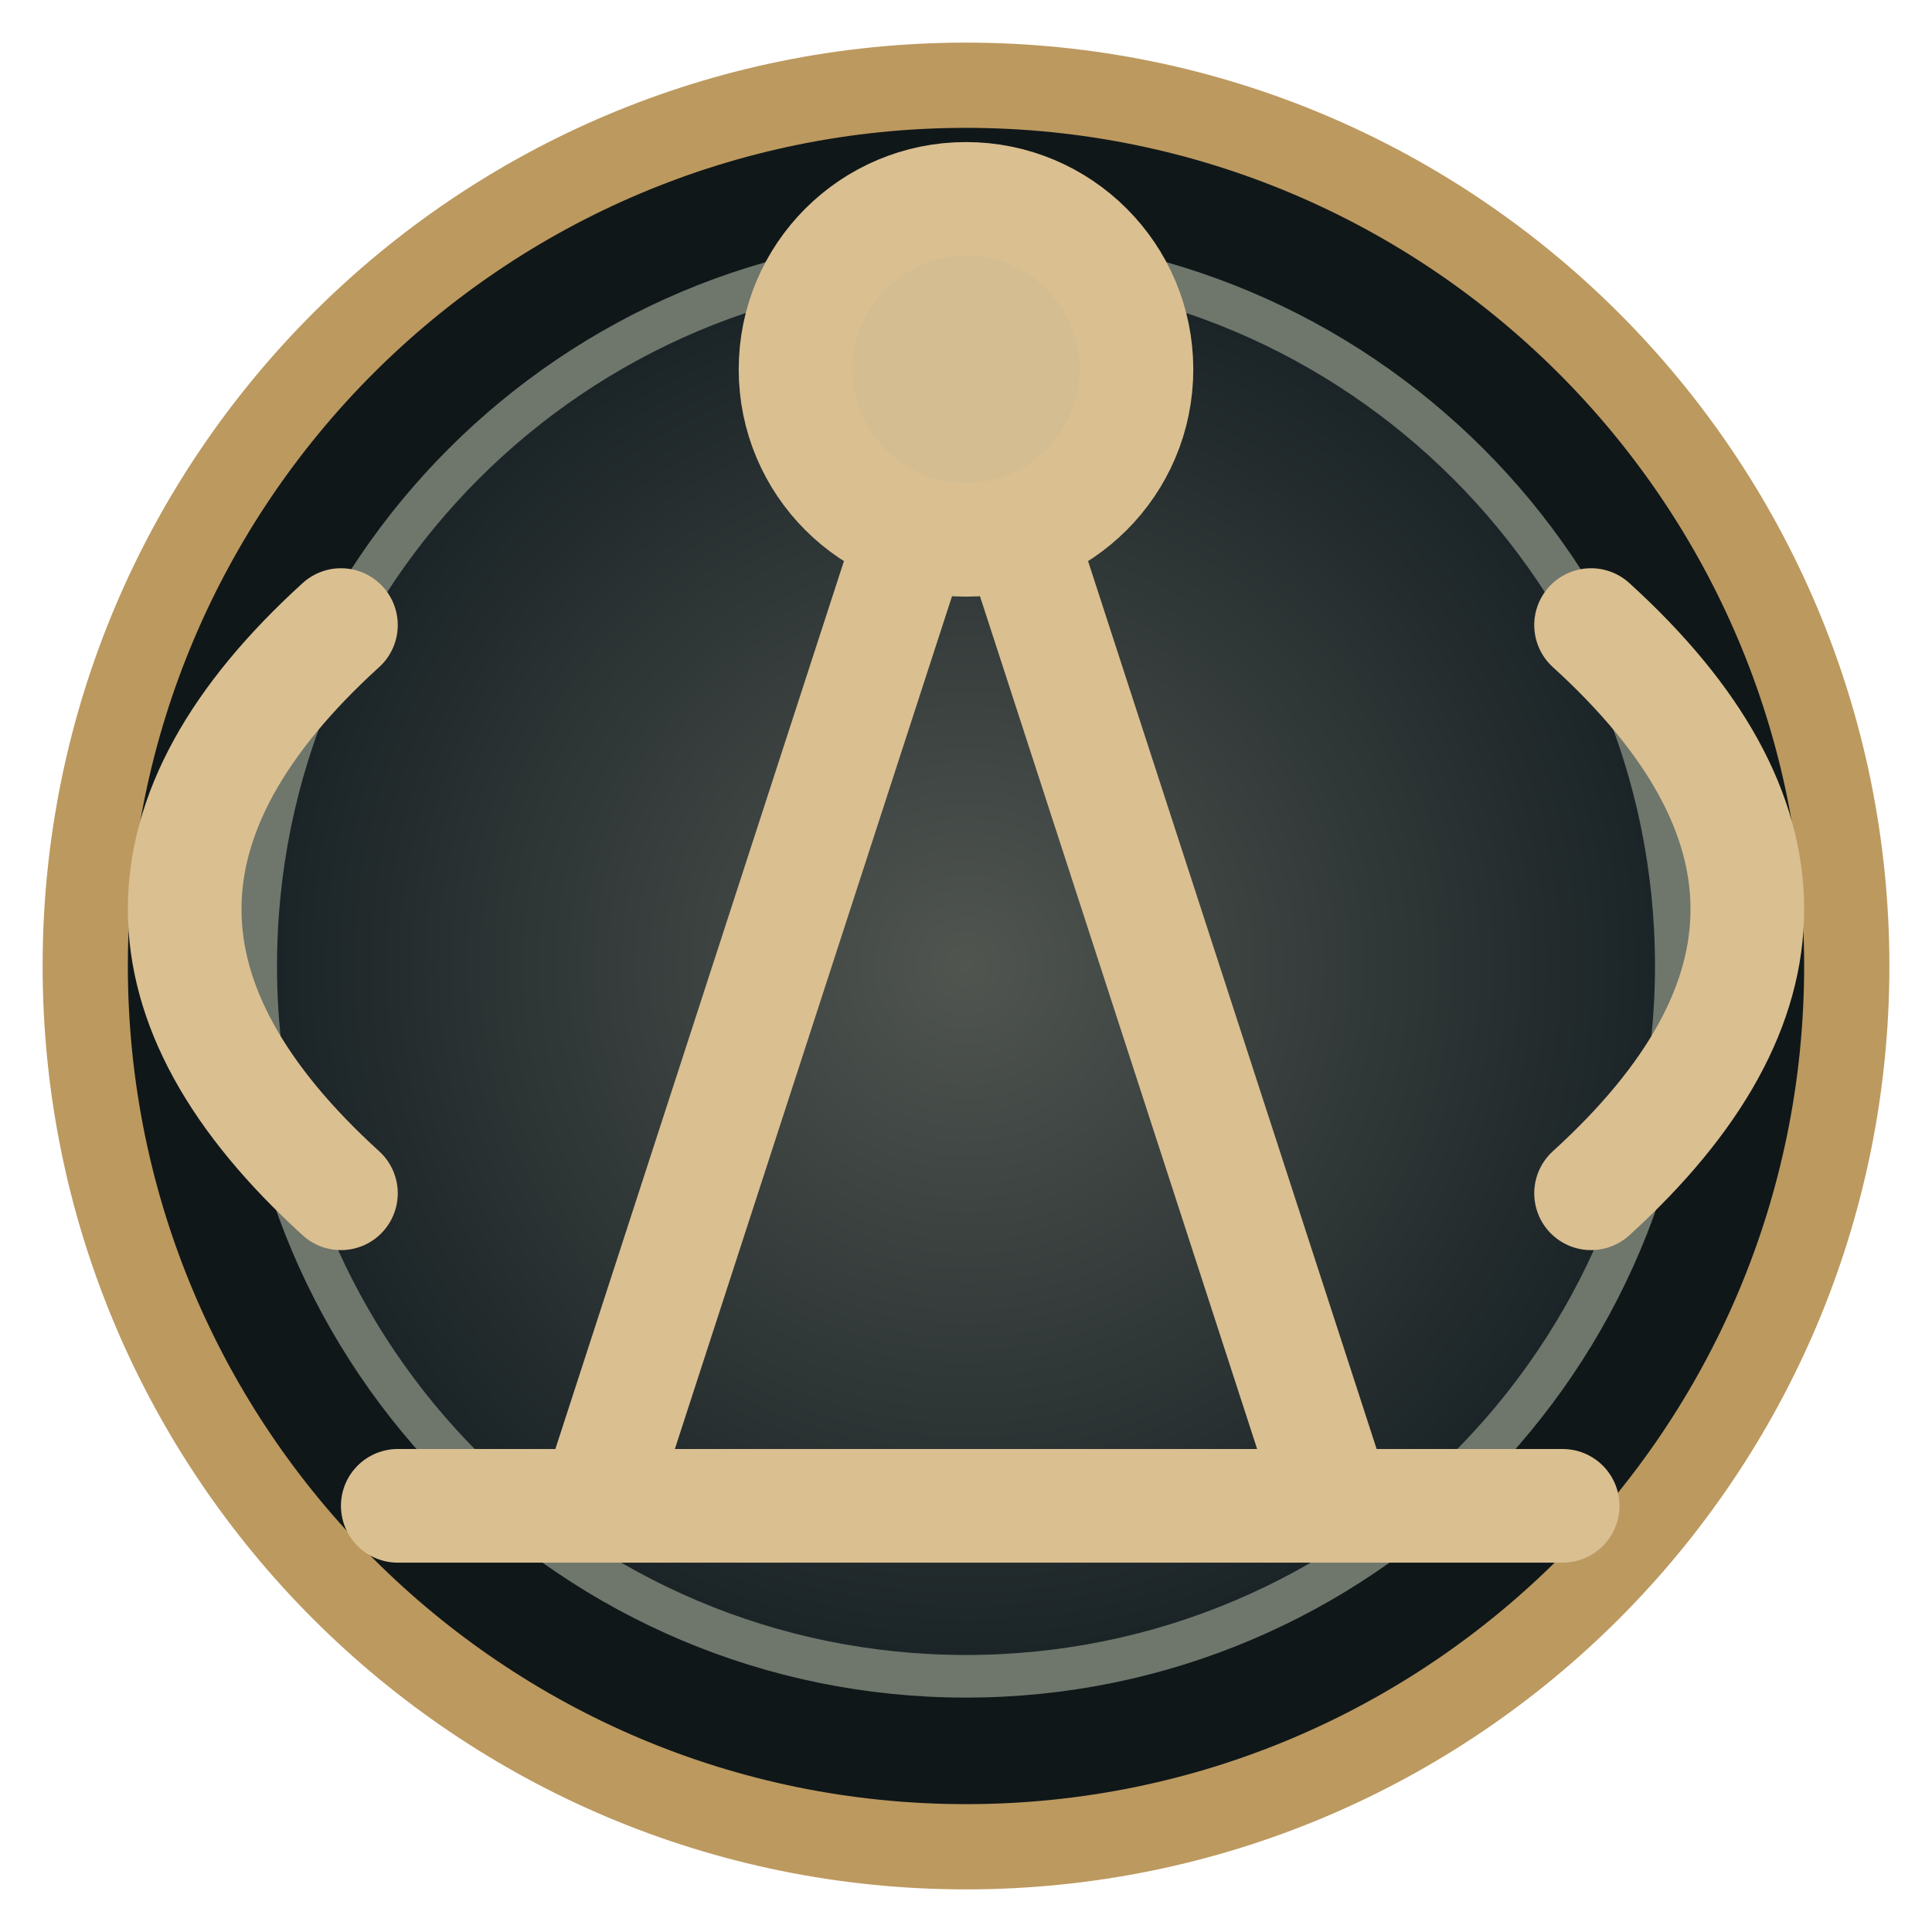
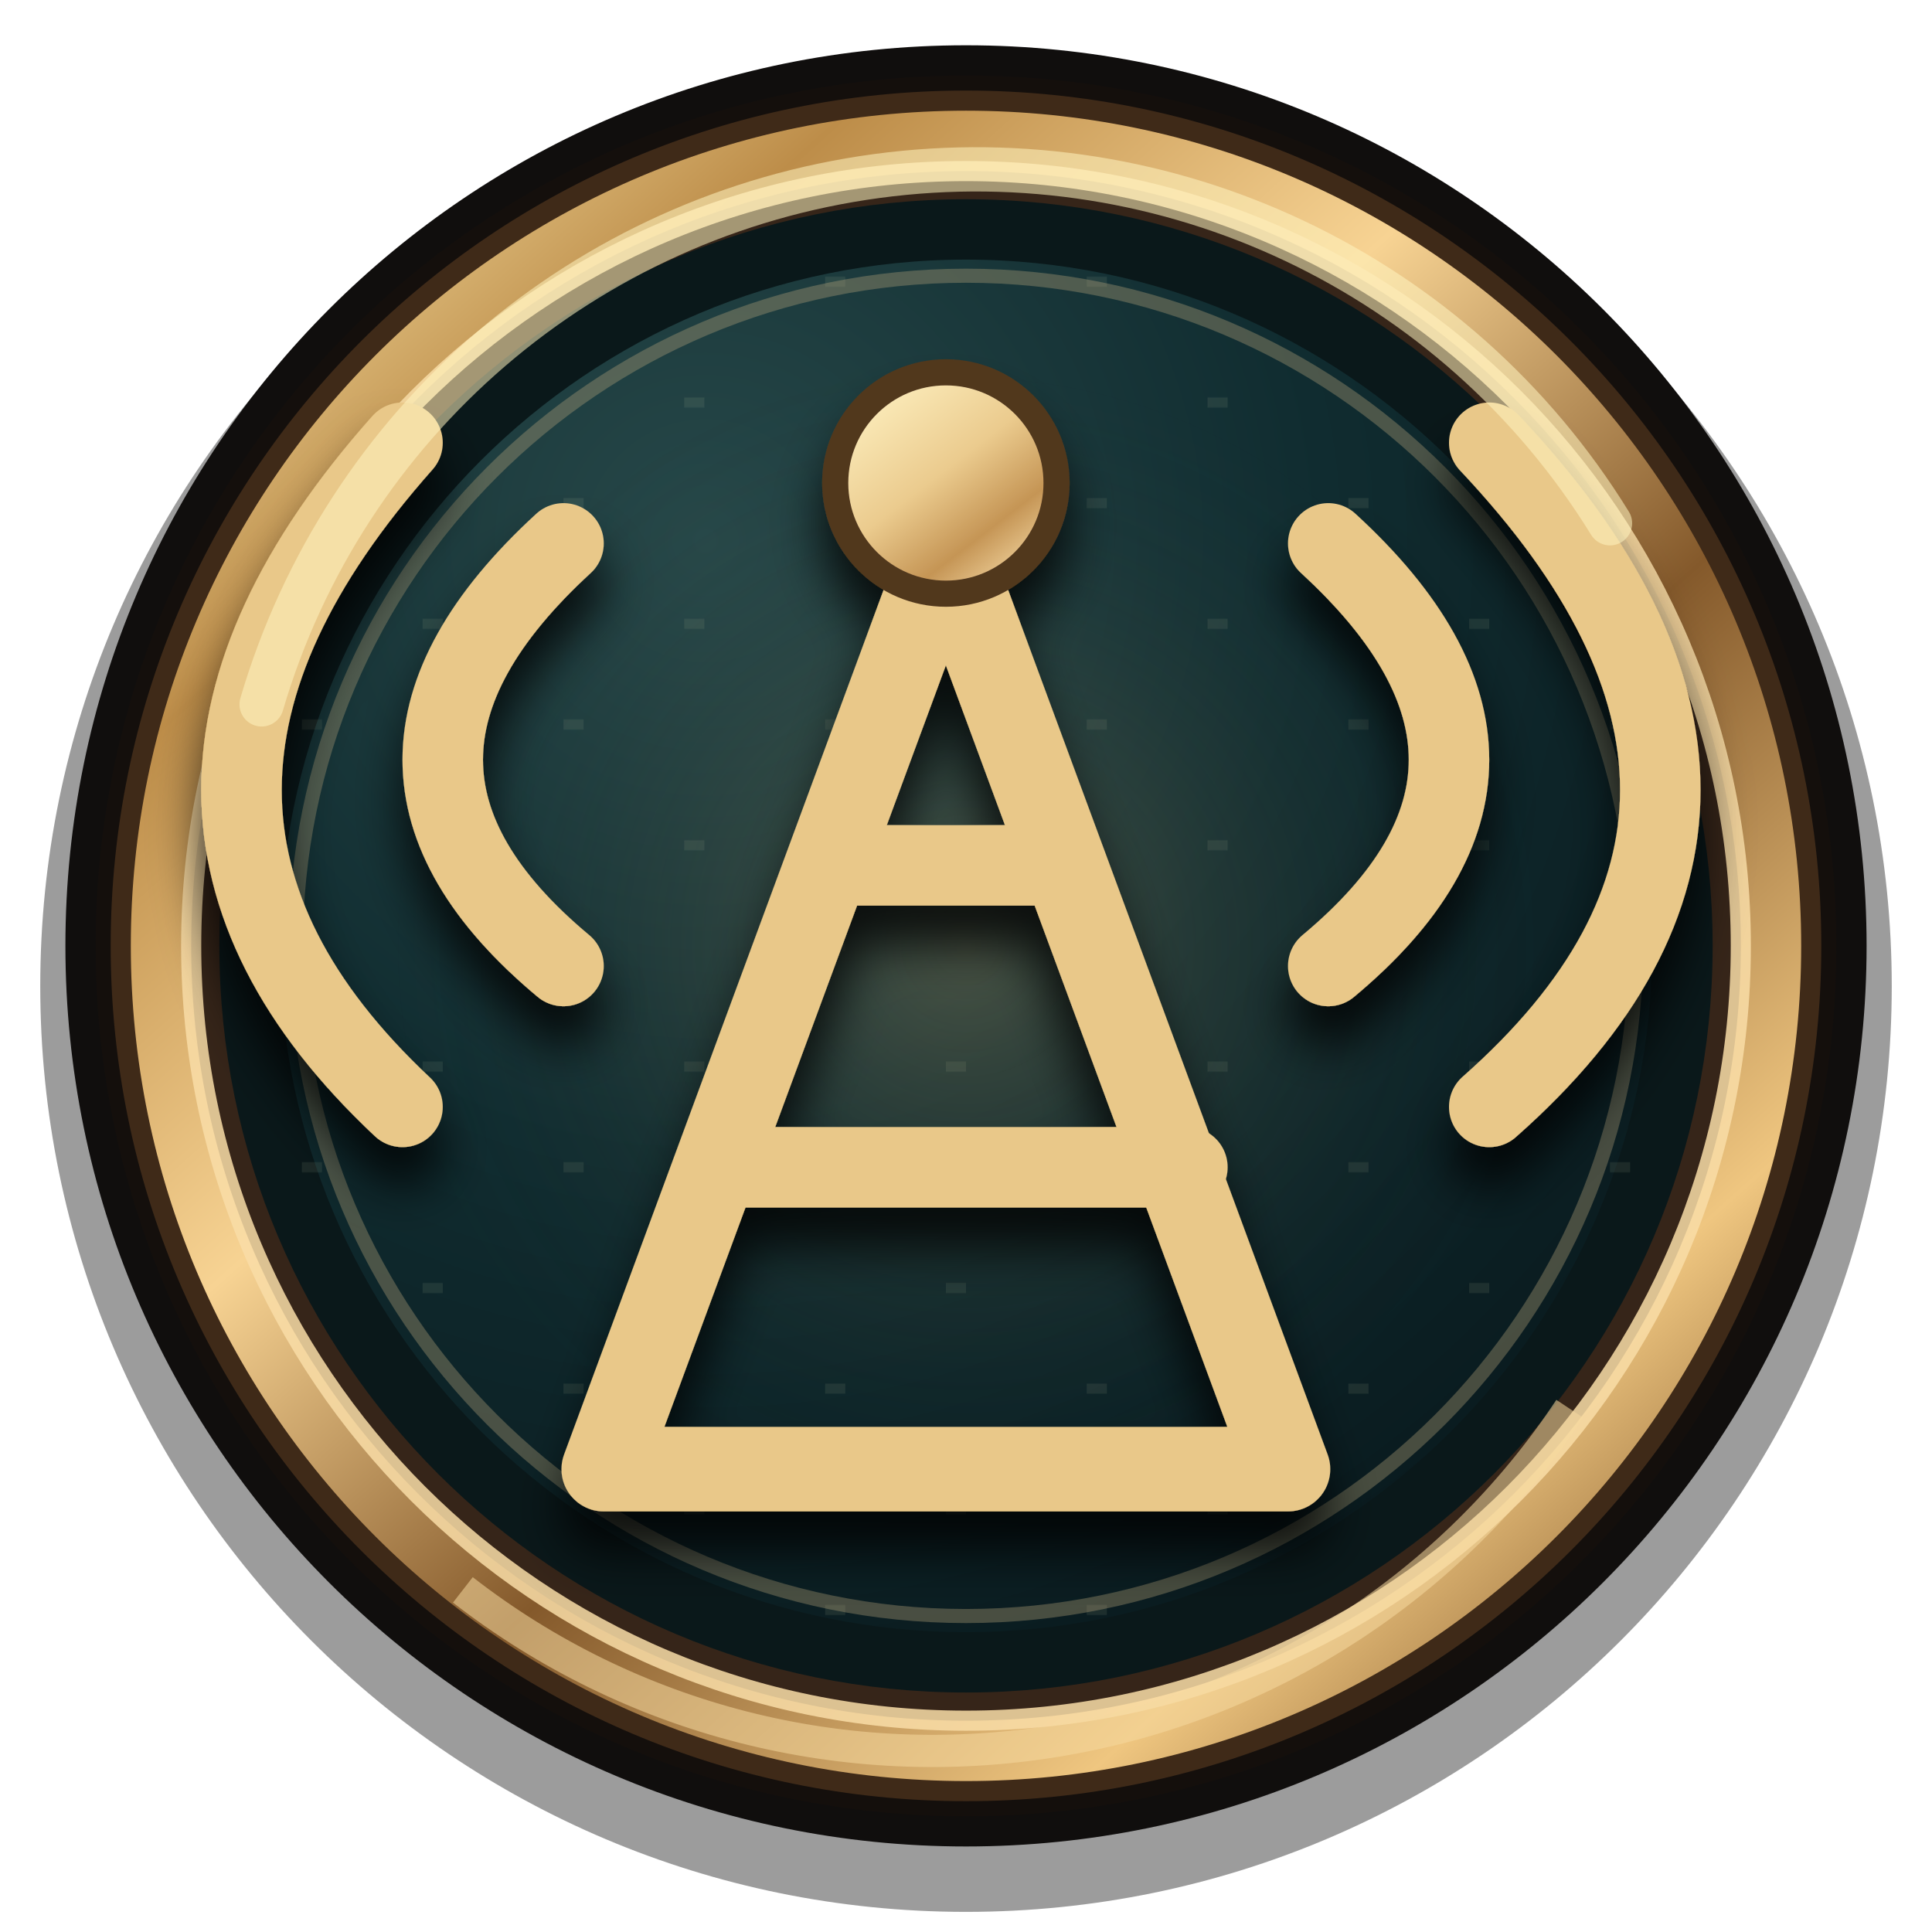
- <svg xmlns="http://www.w3.org/2000/svg" width="72" height="72" viewBox="0 0 68 68">
+ <svg xmlns="http://www.w3.org/2000/svg" viewBox="0 0 96 96" role="img" aria-label="통신실">
  <defs>
-     <radialGradient id="m">
-       <stop stop-color="#505550" />
-       <stop offset="1" stop-color="#1a2326" />
+     <linearGradient id="rim" x1=".09" y1=".02" x2=".94" y2=".97">
+       <stop stop-color="#f8e2a5" />
+       <stop offset=".17" stop-color="#bd8d49" />
+       <stop offset=".38" stop-color="#f7d393" />
+       <stop offset=".59" stop-color="#84592b" />
+       <stop offset=".82" stop-color="#efc680" />
+       <stop offset="1" stop-color="#71481f" />
+     </linearGradient>
+     <radialGradient id="enamel" cx=".32" cy=".22" r=".93">
+       <stop stop-color="#274849" />
+       <stop offset=".46" stop-color="#102c30" />
+       <stop offset="1" stop-color="#08161a" />
    </radialGradient>
+     <linearGradient id="goldGlyph" x1=".08" y1=".05" x2=".81" y2="1">
+       <stop stop-color="#fff3c4" />
+       <stop offset=".47" stop-color="#ebcb8e" />
+       <stop offset=".75" stop-color="#c59555" />
+       <stop offset="1" stop-color="#f9dfab" />
+     </linearGradient>
+     <radialGradient id="glow">
+       <stop stop-color="#cda76b" stop-opacity=".28" />
+       <stop offset="1" stop-color="#102c30" stop-opacity="0" />
+     </radialGradient>
+     <filter id="shadow" x="-20%" y="-20%" width="140%" height="145%">
+       <feDropShadow dx="0" dy="2" stdDeviation="1.2" flood-color="#000" flood-opacity=".8" />
+     </filter>
+     <pattern id="grain" width="13" height="11" patternUnits="userSpaceOnUse">
+       <path d="M2 3h1M8 9h1" stroke="#b8c1a0" stroke-opacity=".11" stroke-width=".5" />
+     </pattern>
  </defs>
-   <circle cx="34" cy="34" r="31" fill="#101719" stroke="#bc995f" stroke-width="3" />
-   <circle cx="34" cy="34" r="25" fill="url(#m)" stroke="#6f766c" stroke-width="1.5" />
-   <g transform="translate(0 -1)" fill="#d4be91" stroke="#dabf91" stroke-linejoin="round" stroke-width="4" stroke-linecap="round">
-     <path d="M14 54h41M34 14l-13 40h26Z" fill="none" />
-     <path d="M12 23q-11 10 0 20 M56 23q11 10 0 20" fill="none" />
-     <circle cx="34" cy="14" r="6" />
+   <circle cx="48" cy="49" r="46" fill="#000" opacity=".39" />
+   <circle cx="48" cy="47" r="44" fill="#140f0c" stroke="#100e0d" stroke-width="1.5" />
+   <circle cx="48" cy="47" r="42" fill="url(#rim)" stroke="#3f2a18" stroke-width="1" />
+   <circle cx="48" cy="47" r="38.5" fill="#362519" stroke="#f9dda7" stroke-opacity=".85" stroke-width="1" />
+   <circle cx="48" cy="47" r="35.6" fill="url(#enamel)" stroke="#0a181a" stroke-width="3" />
+   <circle cx="48" cy="47" r="35" fill="url(#grain)" />
+   <circle cx="48" cy="47" r="33.3" fill="none" stroke="#b9a47c" stroke-opacity=".36" stroke-width=".7" />
+   <circle cx="48" cy="47" r="29" fill="url(#glow)" />
+   <g filter="url(#shadow)" fill="url(#goldGlyph)" stroke="#51371f" stroke-width="1.3" stroke-linejoin="round">
+     <path d="M47 27 30 73h34L47 27Z" fill="none" stroke="#e9c889" stroke-width="4.2" />
+     <path d="M36 58h23M42 43h11M28 27Q16 38 28 48M66 27q12 11 0 21M20 22Q4 40 20 55M74 22q17 18 0 33" fill="none" stroke="#e9c889" stroke-width="4" stroke-linecap="round" />
+     <circle cx="47" cy="24" r="5.5" />
  </g>
+   <path d="M13 35 A37 37 0 0 1 80 26" fill="none" stroke="#fff4bf" stroke-opacity=".55" stroke-width="2.2" stroke-linecap="round" />
+   <path d="M78 70 A38 38 0 0 1 23 79" fill="none" stroke="#f6d89e" stroke-opacity=".55" stroke-width="1.6" />
</svg>
